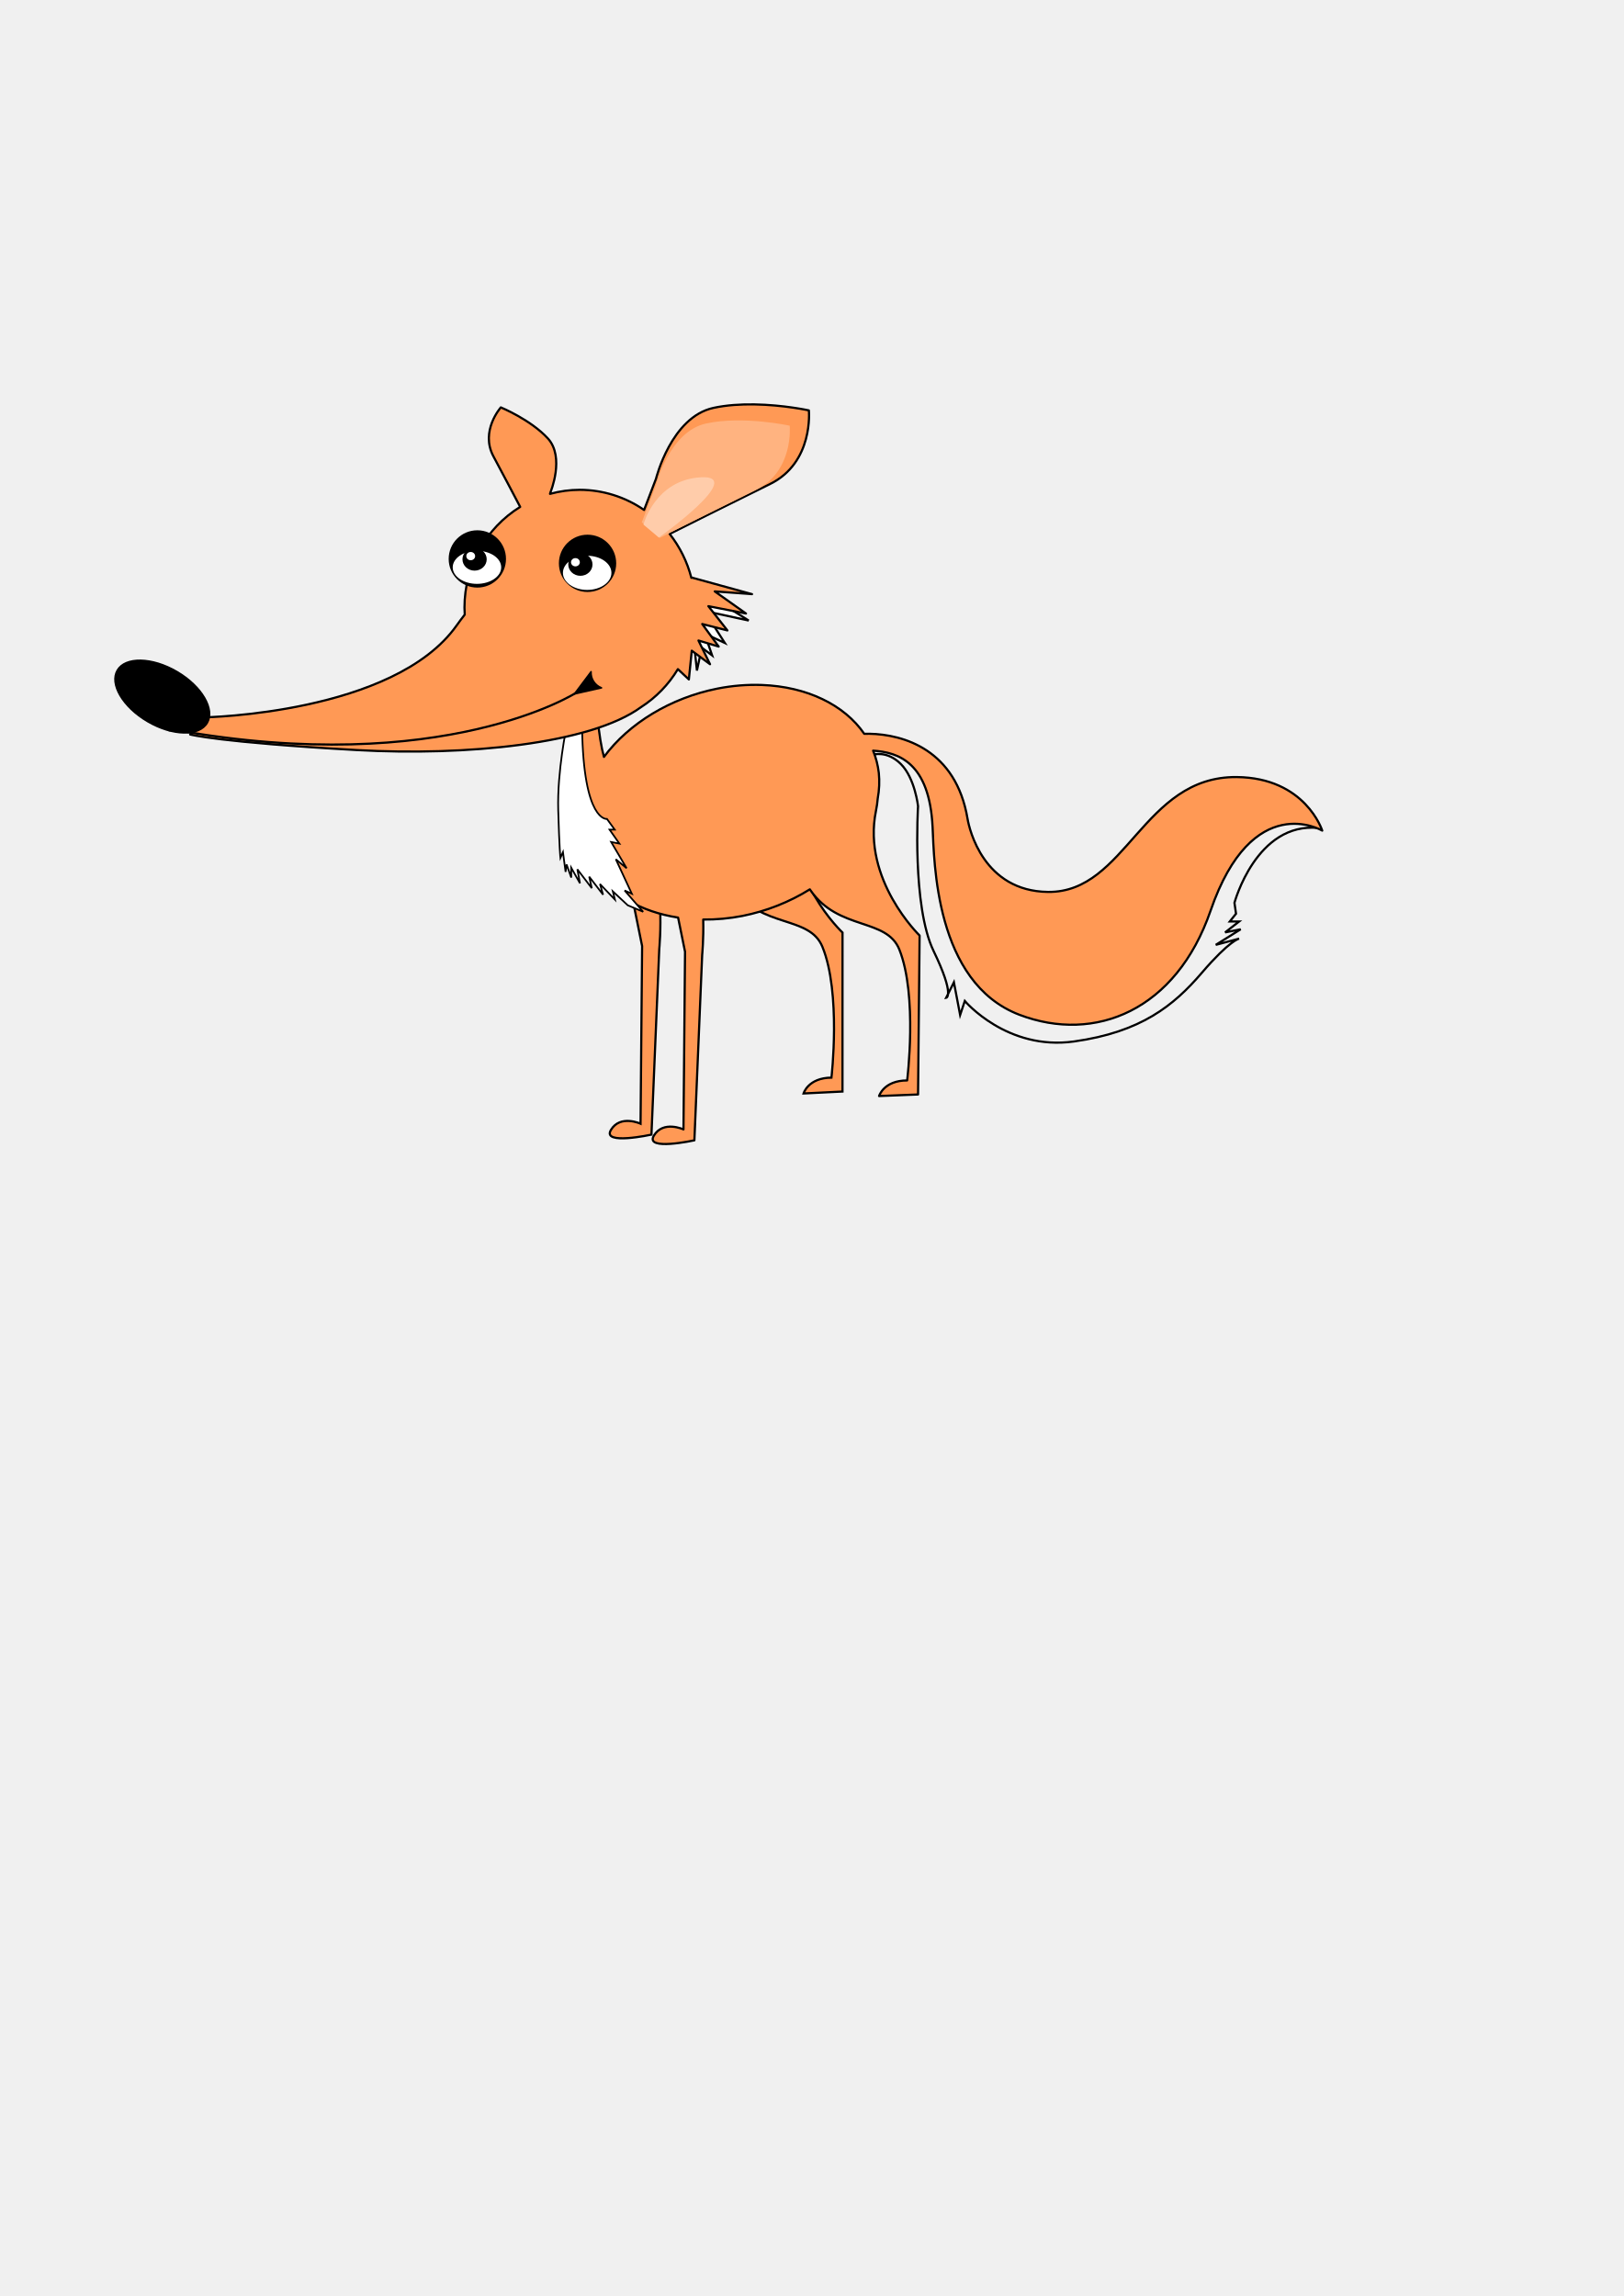
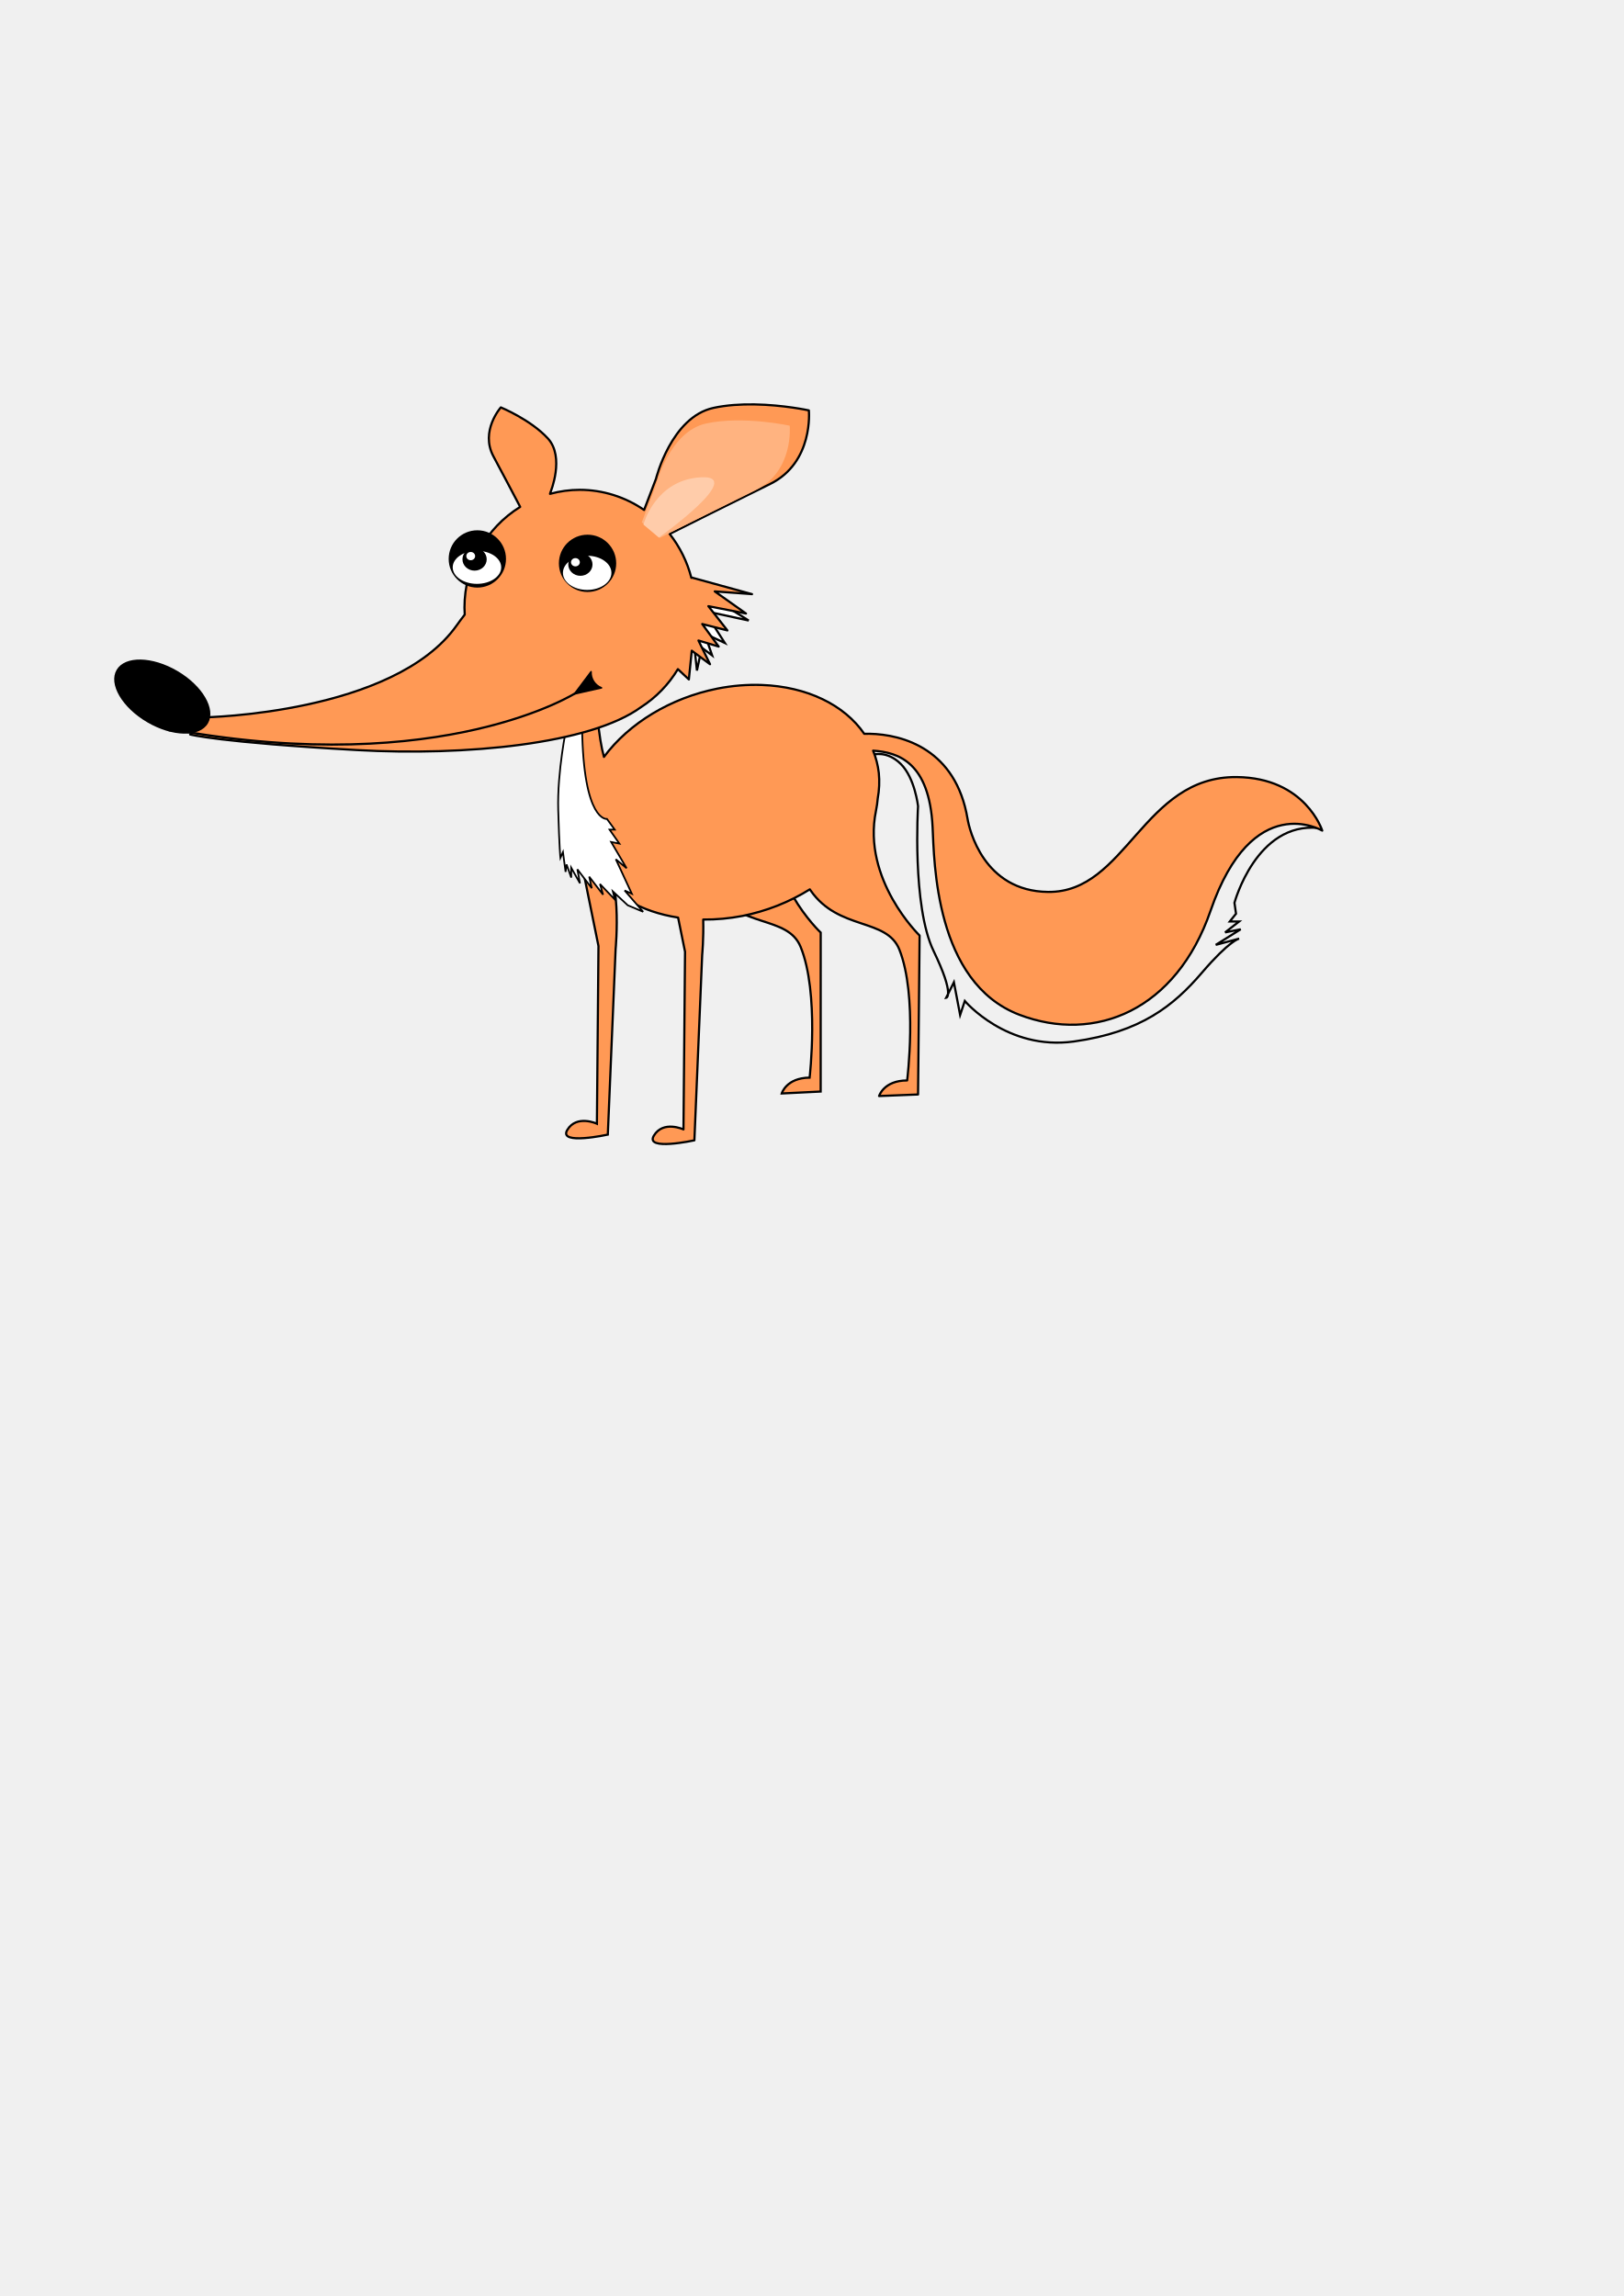
<svg xmlns="http://www.w3.org/2000/svg" width="210mm" height="297mm" viewBox="0 0 744.094 1052.362" id="svg2" version="1.1">
  <defs id="defs4">
    <marker orient="auto" refY="0.0" refX="0.0" id="marker9826" style="overflow:visible;">
      <path id="path9828" style="fill-rule:evenodd;stroke-width:0.625;stroke-linejoin:round;stroke:#000000;stroke-opacity:1;fill:#000000;fill-opacity:1" d="M 8.719,4.034 L -2.207,0.016 L 8.719,-4.002 C 6.973,-1.63 6.983,1.616 8.719,4.034 z " transform="scale(1.1) rotate(180) translate(1,0)" />
    </marker>
    <marker orient="auto" refY="0.0" refX="0.0" id="Arrow1Sstart" style="overflow:visible">
      <path id="path4170" d="M 0.0,0.0 L 5.0,-5.0 L -12.5,0.0 L 5.0,5.0 L 0.0,0.0 z " style="fill-rule:evenodd;stroke:#000000;stroke-width:1pt;stroke-opacity:1;fill:#ffffff;fill-opacity:1" transform="scale(0.2) translate(6,0)" />
    </marker>
    <marker orient="auto" refY="0.0" refX="0.0" id="Arrow2Lstart" style="overflow:visible">
      <path id="path4176" style="fill-rule:evenodd;stroke-width:0.625;stroke-linejoin:round;stroke:#000000;stroke-opacity:1;fill:#000000;fill-opacity:1" d="M 8.719,4.034 L -2.207,0.016 L 8.719,-4.002 C 6.973,-1.63 6.983,1.616 8.719,4.034 z " transform="scale(1.1) translate(1,0)" />
    </marker>
    <marker orient="auto" refY="0.0" refX="0.0" id="Club" style="overflow:visible">
      <path id="path4387" d="M -1.597,-7.098 C -3.486,-7.098 -5.024,-5.561 -5.024,-3.671 C -5.024,-3.015 -4.785,-2.444 -4.464,-1.923 C -4.503,-1.891 -4.544,-1.865 -4.581,-1.83 C -5.203,-2.685 -6.17,-3.275 -7.308,-3.275 C -9.197,-3.275 -10.734,-1.738 -10.734,0.151 C -10.734,2.04 -9.197,3.578 -7.308,3.578 C -6.314,3.578 -5.439,3.136 -4.814,2.459 C -4.938,2.814 -5.024,3.18 -5.024,3.578 C -5.024,5.467 -3.486,7.004 -1.597,7.004 C 0.292,7.004 1.829,5.467 1.829,3.578 C 1.829,2.784 1.514,2.084 1.06,1.503 C 2.415,1.766 3.772,2.297 4.766,3.834 C 4.028,3.096 3.554,1.753 3.554,-0.059 L 2.925,-0.105 L 3.507,-0.128 C 3.507,-1.94 3.958,-3.283 4.696,-4.021 C 3.737,-2.539 2.439,-1.995 1.13,-1.713 C 1.534,-2.275 1.829,-2.927 1.829,-3.671 C 1.829,-5.561 0.292,-7.098 -1.597,-7.098 z " style="fill-rule:evenodd;stroke:#000000;stroke-width:0.746pt;stroke-opacity:1;fill:#000000;fill-opacity:1" transform="scale(0.6)" />
    </marker>
    <marker orient="auto" refY="0.0" refX="0.0" id="DotL" style="overflow:visible">
      <path id="path4219" d="M -2.5,-1.0 C -2.5,1.76 -4.74,4.0 -7.5,4.0 C -10.26,4.0 -12.5,1.76 -12.5,-1.0 C -12.5,-3.76 -10.26,-6.0 -7.5,-6.0 C -4.74,-6.0 -2.5,-3.76 -2.5,-1.0 z " style="fill-rule:evenodd;stroke:#000000;stroke-width:1pt;stroke-opacity:1;fill:#000000;fill-opacity:1" transform="scale(0.8) translate(7.4, 1)" />
    </marker>
    <marker orient="auto" refY="0.0" refX="0.0" id="SemiCircleIn" style="overflow:visible">
      <path id="path4336" d="M -0.375,-0.046 C -0.375,2.714 1.865,4.954 4.625,4.954 L 4.625,-5.046 C 1.865,-5.046 -0.375,-2.806 -0.375,-0.046 z " style="fill-rule:evenodd;stroke:#000000;stroke-width:1pt;stroke-opacity:1;fill:#000000;fill-opacity:1" transform="scale(0.6)" />
    </marker>
    <marker orient="auto" refY="0.0" refX="0.0" id="Arrow1Mend" style="overflow:visible;">
      <path id="path4167" d="M 0.0,0.0 L 5.0,-5.0 L -12.5,0.0 L 5.0,5.0 L 0.0,0.0 z " style="fill-rule:evenodd;stroke:#000000;stroke-width:1pt;stroke-opacity:1;fill:#ffffff;fill-opacity:1" transform="scale(0.4) rotate(180) translate(10,0)" />
    </marker>
    <marker orient="auto" refY="0.0" refX="0.0" id="Arrow2Lend" style="overflow:visible;">
      <path id="path4179" style="fill-rule:evenodd;stroke-width:0.625;stroke-linejoin:round;stroke:#eb781e;stroke-opacity:1;fill:#ffffff;fill-opacity:1" d="M 8.719,4.034 L -2.207,0.016 L 8.719,-4.002 C 6.973,-1.63 6.983,1.616 8.719,4.034 z " transform="scale(1.1) rotate(180) translate(1,0)" />
    </marker>
    <marker orient="auto" refY="0.0" refX="0.0" id="DiamondLend" style="overflow:visible">
      <path id="path4255" d="M 0,-7.071 L -7.071,0 L 0,7.071 L 7.071,0 L 0,-7.071 z " style="fill-rule:evenodd;stroke:#000000;stroke-width:1pt;stroke-opacity:1;fill:#000000;fill-opacity:1" transform="scale(0.8) translate(-7,0)" />
    </marker>
    <marker orient="auto" refY="0.0" refX="0.0" id="EmptyTriangleInL" style="overflow:visible">
      <path id="path4309" d="M 5.77,0.0 L -2.88,5.0 L -2.88,-5.0 L 5.77,0.0 z " style="fill-rule:evenodd;fill:#ffffff;stroke:#000000;stroke-width:1pt;stroke-opacity:1" transform="scale(-0.8) translate(-6,0)" />
    </marker>
    <marker orient="auto" refY="0.0" refX="0.0" id="Tail" style="overflow:visible">
      <g id="g4194" transform="scale(-1.2)" style="stroke:#000000;stroke-opacity:1;fill:#000000;fill-opacity:1">
        <path id="path4196" d="M -3.805,-3.959 L 0.544,0" style="fill:#000000;fill-rule:evenodd;stroke:#000000;stroke-width:0.8;stroke-linecap:round;stroke-opacity:1;fill-opacity:1" />
        <path id="path4198" d="M -1.287,-3.959 L 3.062,0" style="fill:#000000;fill-rule:evenodd;stroke:#000000;stroke-width:0.8;stroke-linecap:round;stroke-opacity:1;fill-opacity:1" />
        <path id="path4200" d="M 1.305,-3.959 L 5.654,0" style="fill:#000000;fill-rule:evenodd;stroke:#000000;stroke-width:0.8;stroke-linecap:round;stroke-opacity:1;fill-opacity:1" />
        <path id="path4202" d="M -3.805,4.178 L 0.544,0.22" style="fill:#000000;fill-rule:evenodd;stroke:#000000;stroke-width:0.8;stroke-linecap:round;stroke-opacity:1;fill-opacity:1" />
        <path id="path4204" d="M -1.287,4.178 L 3.062,0.22" style="fill:#000000;fill-rule:evenodd;stroke:#000000;stroke-width:0.8;stroke-linecap:round;stroke-opacity:1;fill-opacity:1" />
        <path id="path4206" d="M 1.305,4.178 L 5.654,0.22" style="fill:#000000;fill-rule:evenodd;stroke:#000000;stroke-width:0.8;stroke-linecap:round;stroke-opacity:1;fill-opacity:1" />
      </g>
    </marker>
    <marker orient="auto" refY="0.0" refX="0.0" id="Arrow2Mend" style="overflow:visible;">
      <path id="path4185" style="fill-rule:evenodd;stroke-width:0.625;stroke-linejoin:round;stroke:#000000;stroke-opacity:1;fill:#000000;fill-opacity:1" d="M 8.719,4.034 L -2.207,0.016 L 8.719,-4.002 C 6.973,-1.63 6.983,1.616 8.719,4.034 z " transform="scale(0.6) rotate(180) translate(0,0)" />
    </marker>
    <marker orient="auto" refY="0.0" refX="0.0" id="marker4460" style="overflow:visible;">
      <path id="path4462" d="M 0.0,0.0 L 5.0,-5.0 L -12.5,0.0 L 5.0,5.0 L 0.0,0.0 z " style="fill-rule:evenodd;stroke:#000000;stroke-width:1pt;stroke-opacity:1;fill:#000000;fill-opacity:1" transform="scale(0.8) rotate(180) translate(12.5,0)" />
    </marker>
    <marker orient="auto" refY="0.0" refX="0.0" id="Arrow1Lstart" style="overflow:visible">
      <path id="path4158" d="M 0.0,0.0 L 5.0,-5.0 L -12.5,0.0 L 5.0,5.0 L 0.0,0.0 z " style="fill-rule:evenodd;stroke:#000000;stroke-width:1pt;stroke-opacity:1;fill:#000000;fill-opacity:1" transform="scale(0.8) translate(12.5,0)" />
    </marker>
    <marker orient="auto" refY="0.0" refX="0.0" id="Arrow1Lend" style="overflow:visible;">
      <path id="path4161" d="M 0.0,0.0 L 5.0,-5.0 L -12.5,0.0 L 5.0,5.0 L 0.0,0.0 z " style="fill-rule:evenodd;stroke:#000000;stroke-width:1pt;stroke-opacity:1;fill:#000000;fill-opacity:1" transform="scale(0.8) rotate(180) translate(12.5,0)" />
    </marker>
  </defs>
  <g id="layer1">
    <path style="fill:none;fill-rule:evenodd;stroke:#000000;stroke-width:1px;stroke-linecap:butt;stroke-linejoin:miter;stroke-opacity:1" d="m 400,345.934 c 0,0 6.429,-2.143 12.857,4.286 6.429,6.429 7.857,19.286 7.857,19.286 0,0 -2.857,45.714 7.143,66.429 10,20.714 5.714,21.429 5.714,21.429 l 3.571,-7.143 2.857,15 2.143,-6.429 c 0,0 19.286,22.857 50,18.571 30.714,-4.286 45.714,-16.429 58.571,-31.429 12.857,-15 17.143,-15.714 17.143,-15.714 l -10.714,2.857 11.429,-7.143 -7.143,1.429 6.429,-5 -4.286,0 2.857,-3.571 -0.714,-5 c 0,0 10,-37.143 38.571,-34.286 -15,-16.429 -33.571,-11.429 -33.571,-11.429 l -54.286,62.857 -55,7.857 L 435.714,383.076 425,350.219 l -16.429,-9.286 -17.143,0.714 z" id="path11751" />
-     <path style="fill:#ff9955;fill-opacity:1;fill-rule:evenodd;stroke:#000000;stroke-width:1px;stroke-linecap:butt;stroke-linejoin:miter;stroke-opacity:1" d="m 335.57,372.208 c 0,0 33.502,-18.709 29.985,-1.716 -6.525,31.523 20.548,56.948 20.548,56.948 l -0.015,72.861 -17.849,0.886 c 0,0 2.05,-7.163 12.788,-7.266 0,0 4.518,-38.848 -4.147,-59.963 -5.977,-14.562 -27.938,-8.304 -40.973,-26.751 -28.795,-40.751 -0.336,-34.998 -0.336,-34.998 z" id="path11728-7" />
-     <path style="fill:#ff9955;fill-opacity:1;fill-rule:evenodd;stroke:#000000;stroke-width:1px;stroke-linecap:butt;stroke-linejoin:miter;stroke-opacity:1" d="m 284.972,387.901 9.286,45.714 -0.714,81.429 c 0,0 -9.286,-4.286 -13.571,2.857 -4.286,7.143 18.571,2.143 18.571,2.143 l 3.571,-85 c 0,0 3.571,-37.143 -7.857,-42.857 -11.429,-5.714 -9.286,-4.286 -9.286,-4.286 z" id="path11711" />
+     <path style="fill:#ff9955;fill-opacity:1;fill-rule:evenodd;stroke:#000000;stroke-width:1px;stroke-linecap:butt;stroke-linejoin:miter;stroke-opacity:1" d="m 325.57,372.208 c 0,0 33.502,-18.709 29.985,-1.716 -6.525,31.523 20.548,56.948 20.548,56.948 l -0.015,72.861 -17.849,0.886 c 0,0 2.05,-7.163 12.788,-7.266 0,0 4.518,-38.848 -4.147,-59.963 -5.977,-14.562 -27.938,-8.304 -40.973,-26.751 -28.795,-40.751 -0.336,-34.998 -0.336,-34.998 z" id="path11728-7" />
+     <path style="fill:#ff9955;fill-opacity:1;fill-rule:evenodd;stroke:#000000;stroke-width:1px;stroke-linecap:butt;stroke-linejoin:miter;stroke-opacity:1" d="m 264.972,387.901 9.286,45.714 -0.714,81.429 c 0,0 -9.286,-4.286 -13.571,2.857 -4.286,7.143 18.571,2.143 18.571,2.143 l 3.571,-85 c 0,0 3.571,-37.143 -7.857,-42.857 -11.429,-5.714 -9.286,-4.286 -9.286,-4.286 z" id="path11711" />
    <path style="fill:#ff9955;fill-opacity:1;stroke:#000000;stroke-width:1;stroke-linejoin:round;stroke-miterlimit:4;stroke-dasharray:none;stroke-dashoffset:0;stroke-opacity:1" d="M 349.193 313.955 A 51.98 69.899 72.615 0 0 328.768 315.613 A 51.98 69.899 72.615 0 0 276.775 346.926 C 275.605 342.749 274.564 336.669 273.734 327.873 C 273.469 325.062 262.34 333.52 262.34 333.52 C 262.34 333.52 257.927 381.986 269.936 395.627 C 270.808 396.618 271.647 397.52 272.467 398.381 A 51.98 69.899 72.615 0 0 310.75 420.568 L 313.932 436.234 L 313.217 517.662 C 313.217 517.662 303.932 513.377 299.646 520.52 C 295.361 527.662 318.217 522.662 318.217 522.662 L 321.789 437.662 C 321.789 437.662 322.497 430.203 322.262 421.463 A 51.98 69.899 72.615 0 0 340.189 419.826 A 51.98 69.899 72.615 0 0 371.125 407.623 C 371.228 407.774 371.323 407.924 371.428 408.076 C 384.285 426.648 406.306 420.6 412.143 435.219 C 420.605 456.416 415.715 495.219 415.715 495.219 C 404.977 495.219 402.857 502.361 402.857 502.361 L 420.715 501.648 L 421.428 428.791 C 421.428 428.791 394.959 403.183 401.428 371.648 C 401.841 369.633 402.092 367.783 402.227 366.055 A 51.98 69.899 72.615 0 0 402.73 354.234 A 51.98 69.899 72.615 0 0 400.117 344.061 C 411.765 344.818 425.91 349.501 427.377 379.066 C 428.148 394.606 428.36 450.315 467.137 465.109 C 501.826 478.344 539.043 463.054 554.766 417.424 C 573.968 361.693 605.947 380.707 605.947 380.707 C 605.947 380.707 598.284 356.468 566.73 356.164 C 523.703 355.749 516.19 409.192 480.299 408.809 C 450.741 408.493 444.199 380.06 443.41 375.336 C 438.101 343.542 413.957 336.617 398.432 336.318 C 397.59 336.302 396.817 336.32 396.068 336.348 A 51.98 69.899 72.615 0 0 349.193 313.955 z " id="path10159" />
    <path style="fill:#ffffff;fill-opacity:1;fill-rule:evenodd;stroke:#000000;stroke-width:0.788px;stroke-linecap:butt;stroke-linejoin:miter;stroke-opacity:1" d="m 259.7,332.834 c 0,0 -4.407,20.773 -3.886,38.502 0.521,17.729 1.004,21.877 1.004,21.877 l 1.168,-2.647 1.202,9.048 0.46,-3.398 2.133,6.025 -0.013,-4.527 4.017,7.147 -1.194,-6.407 6.608,8.643 -1.191,-5.276 6.372,8.267 -1.425,-4.897 6.839,7.133 -0.951,-3.768 6.836,6.378 7.062,2.981 -8.492,-9.765 3.296,1.492 -7.334,-15.807 4.949,4.124 -7.088,-12.036 3.764,0.735 -4.485,-6.39 2.351,-0.012 -3.541,-4.886 c 0,0 -10.81,1.565 -11.406,-41.818 z" id="path11882" />
    <path style="fill:#ffffff;fill-rule:evenodd;stroke:#000000;stroke-width:1;stroke-linecap:butt;stroke-linejoin:miter;stroke-miterlimit:4;stroke-dasharray:none;stroke-opacity:1" d="m 321.429,270.861 21.68,13.554 -20.377,-4.412 9.43,14.699 -9.269,-4.327 3.451,10.029 -4.739,-3.558 -2.22,10.489 -1.5,-13.826 z" id="path11884" />
    <path style="fill:#ff9955;fill-opacity:1;stroke:#000000;stroke-width:1;stroke-linejoin:round;stroke-miterlimit:4;stroke-dasharray:none;stroke-dashoffset:0;stroke-opacity:1" d="M 345.709 185.359 C 339.58 185.26 333.037 185.64 326.975 186.949 C 307.575 191.14 300.621 219.443 300.621 219.443 L 295.17 233.738 A 52.857 53.929 0 0 0 265.715 224.506 A 52.857 53.929 0 0 0 252.059 226.359 L 252.254 225.66 C 252.254 225.66 258.963 209.553 251.07 200.953 C 243.178 192.353 229.514 186.73 229.514 186.73 C 229.514 186.73 219.897 197.544 226.125 209.168 C 230.534 217.398 235.326 226.511 238.385 232.336 A 52.857 53.929 0 0 0 212.857 278.434 A 52.857 53.929 0 0 0 212.971 281.713 C 211.741 283.281 210.512 284.913 209.285 286.648 C 180.566 327.265 93.572 328.791 93.572 328.791 L 87.143 336.648 C 87.143 336.648 100.001 340.22 163.572 343.791 C 213.378 346.589 270.63 341.055 293.779 324.102 A 52.857 53.929 0 0 0 310.652 306.701 L 315.686 311.416 L 317.016 298.24 L 325.387 304.443 L 320.084 293.574 L 329.344 296.35 L 321.812 286.016 L 333.35 288.959 L 324.631 277.838 L 341.861 281.199 L 327.549 271.064 L 344.631 272.32 L 316.9 264.693 L 316.83 264.85 A 52.857 53.929 0 0 0 306.887 244.732 C 312.758 241.786 335.133 230.565 352.85 221.869 C 373 211.979 370.682 188.107 370.682 188.107 C 370.682 188.107 359.193 185.578 345.709 185.359 z " id="path10106" />
    <path style="fill:none;fill-rule:evenodd;stroke:#000000;stroke-width:1;stroke-linecap:butt;stroke-linejoin:round;stroke-miterlimit:4;stroke-dasharray:none;stroke-dashoffset:0;stroke-opacity:1;marker-start:url(#marker9826);marker-mid:url(#Arrow1Mend);marker-end:url(#Arrow1Sstart)" d="m 264.286,317.362 c 0,0 -60.714,39.286 -184.286,17.143" id="path3352" />
    <circle style="fill:#000000;stroke-width:1;stroke-miterlimit:4;stroke-dasharray:none;stroke-dashoffset:0" id="path5632" cx="269.255" cy="258.205" r="13.132" />
    <ellipse style="fill:#ffffff;stroke-width:1;stroke-miterlimit:4;stroke-dasharray:none;stroke-dashoffset:0" id="path5634" cx="269.084" cy="262.559" rx="11.112" ry="7.829" />
    <ellipse style="fill:#000000;stroke-width:1;stroke-miterlimit:4;stroke-dasharray:none;stroke-dashoffset:0" id="path5632-4" cx="225.501" cy="237.952" rx="24.244" ry="13.637" transform="matrix(0.8629643,0.505265,-0.505265,0.8629643,0,0)" />
    <circle style="fill:#000000;stroke-width:1;stroke-miterlimit:4;stroke-dasharray:none;stroke-dashoffset:0" id="path5632-7" cx="218.748" cy="256.185" r="13.132" />
    <ellipse style="fill:#ffffff;stroke-width:1;stroke-miterlimit:4;stroke-dasharray:none;stroke-dashoffset:0" id="path5634-3" cx="218.576" cy="260.034" rx="11.112" ry="7.576" />
    <ellipse style="fill:#000000;stroke-width:1;stroke-miterlimit:4;stroke-dasharray:none;stroke-dashoffset:0" id="path5634-3-3" cx="217.485" cy="256.343" rx="5.556" ry="5.209" />
    <ellipse style="fill:#000000;stroke-width:1;stroke-miterlimit:4;stroke-dasharray:none;stroke-dashoffset:0" id="path5634-3-3-1" cx="265.972" cy="258.71" rx="5.556" ry="5.209" />
    <ellipse style="fill:#ffffff;stroke-width:1;stroke-miterlimit:4;stroke-dasharray:none;stroke-dashoffset:0" id="path5634-3-3-2" cx="215.717" cy="254.891" rx="2.02" ry="1.894" />
    <ellipse style="fill:#ffffff;stroke-width:1;stroke-miterlimit:4;stroke-dasharray:none;stroke-dashoffset:0" id="path5634-3-3-2-2" cx="263.7" cy="257.7" rx="2.02" ry="1.894" />
    <path style="fill:#ffb380;fill-opacity:1;fill-rule:evenodd;stroke:none;stroke-width:1px;stroke-linecap:butt;stroke-linejoin:miter;stroke-opacity:1" d="m 300.539,222.558 c 0,0 6.09,-24.788 23.08,-28.458 16.99,-3.67 38.277,1.015 38.277,1.015 0,0 2.03,20.906 -15.618,29.568 -17.648,8.662 -43.965,21.883 -43.965,21.883 l -8.197,-7.171 z" id="path10108-3" />
    <path style="fill:#ffccaa;fill-rule:evenodd;stroke:none;stroke-width:1px;stroke-linecap:butt;stroke-linejoin:miter;stroke-opacity:1" d="m 294.875,240.451 c 0,0 5.3,-20.536 26.365,-21.69 21.066,-1.155 -19.299,27.615 -19.299,27.615 z" id="path10125" />
  </g>
</svg>
